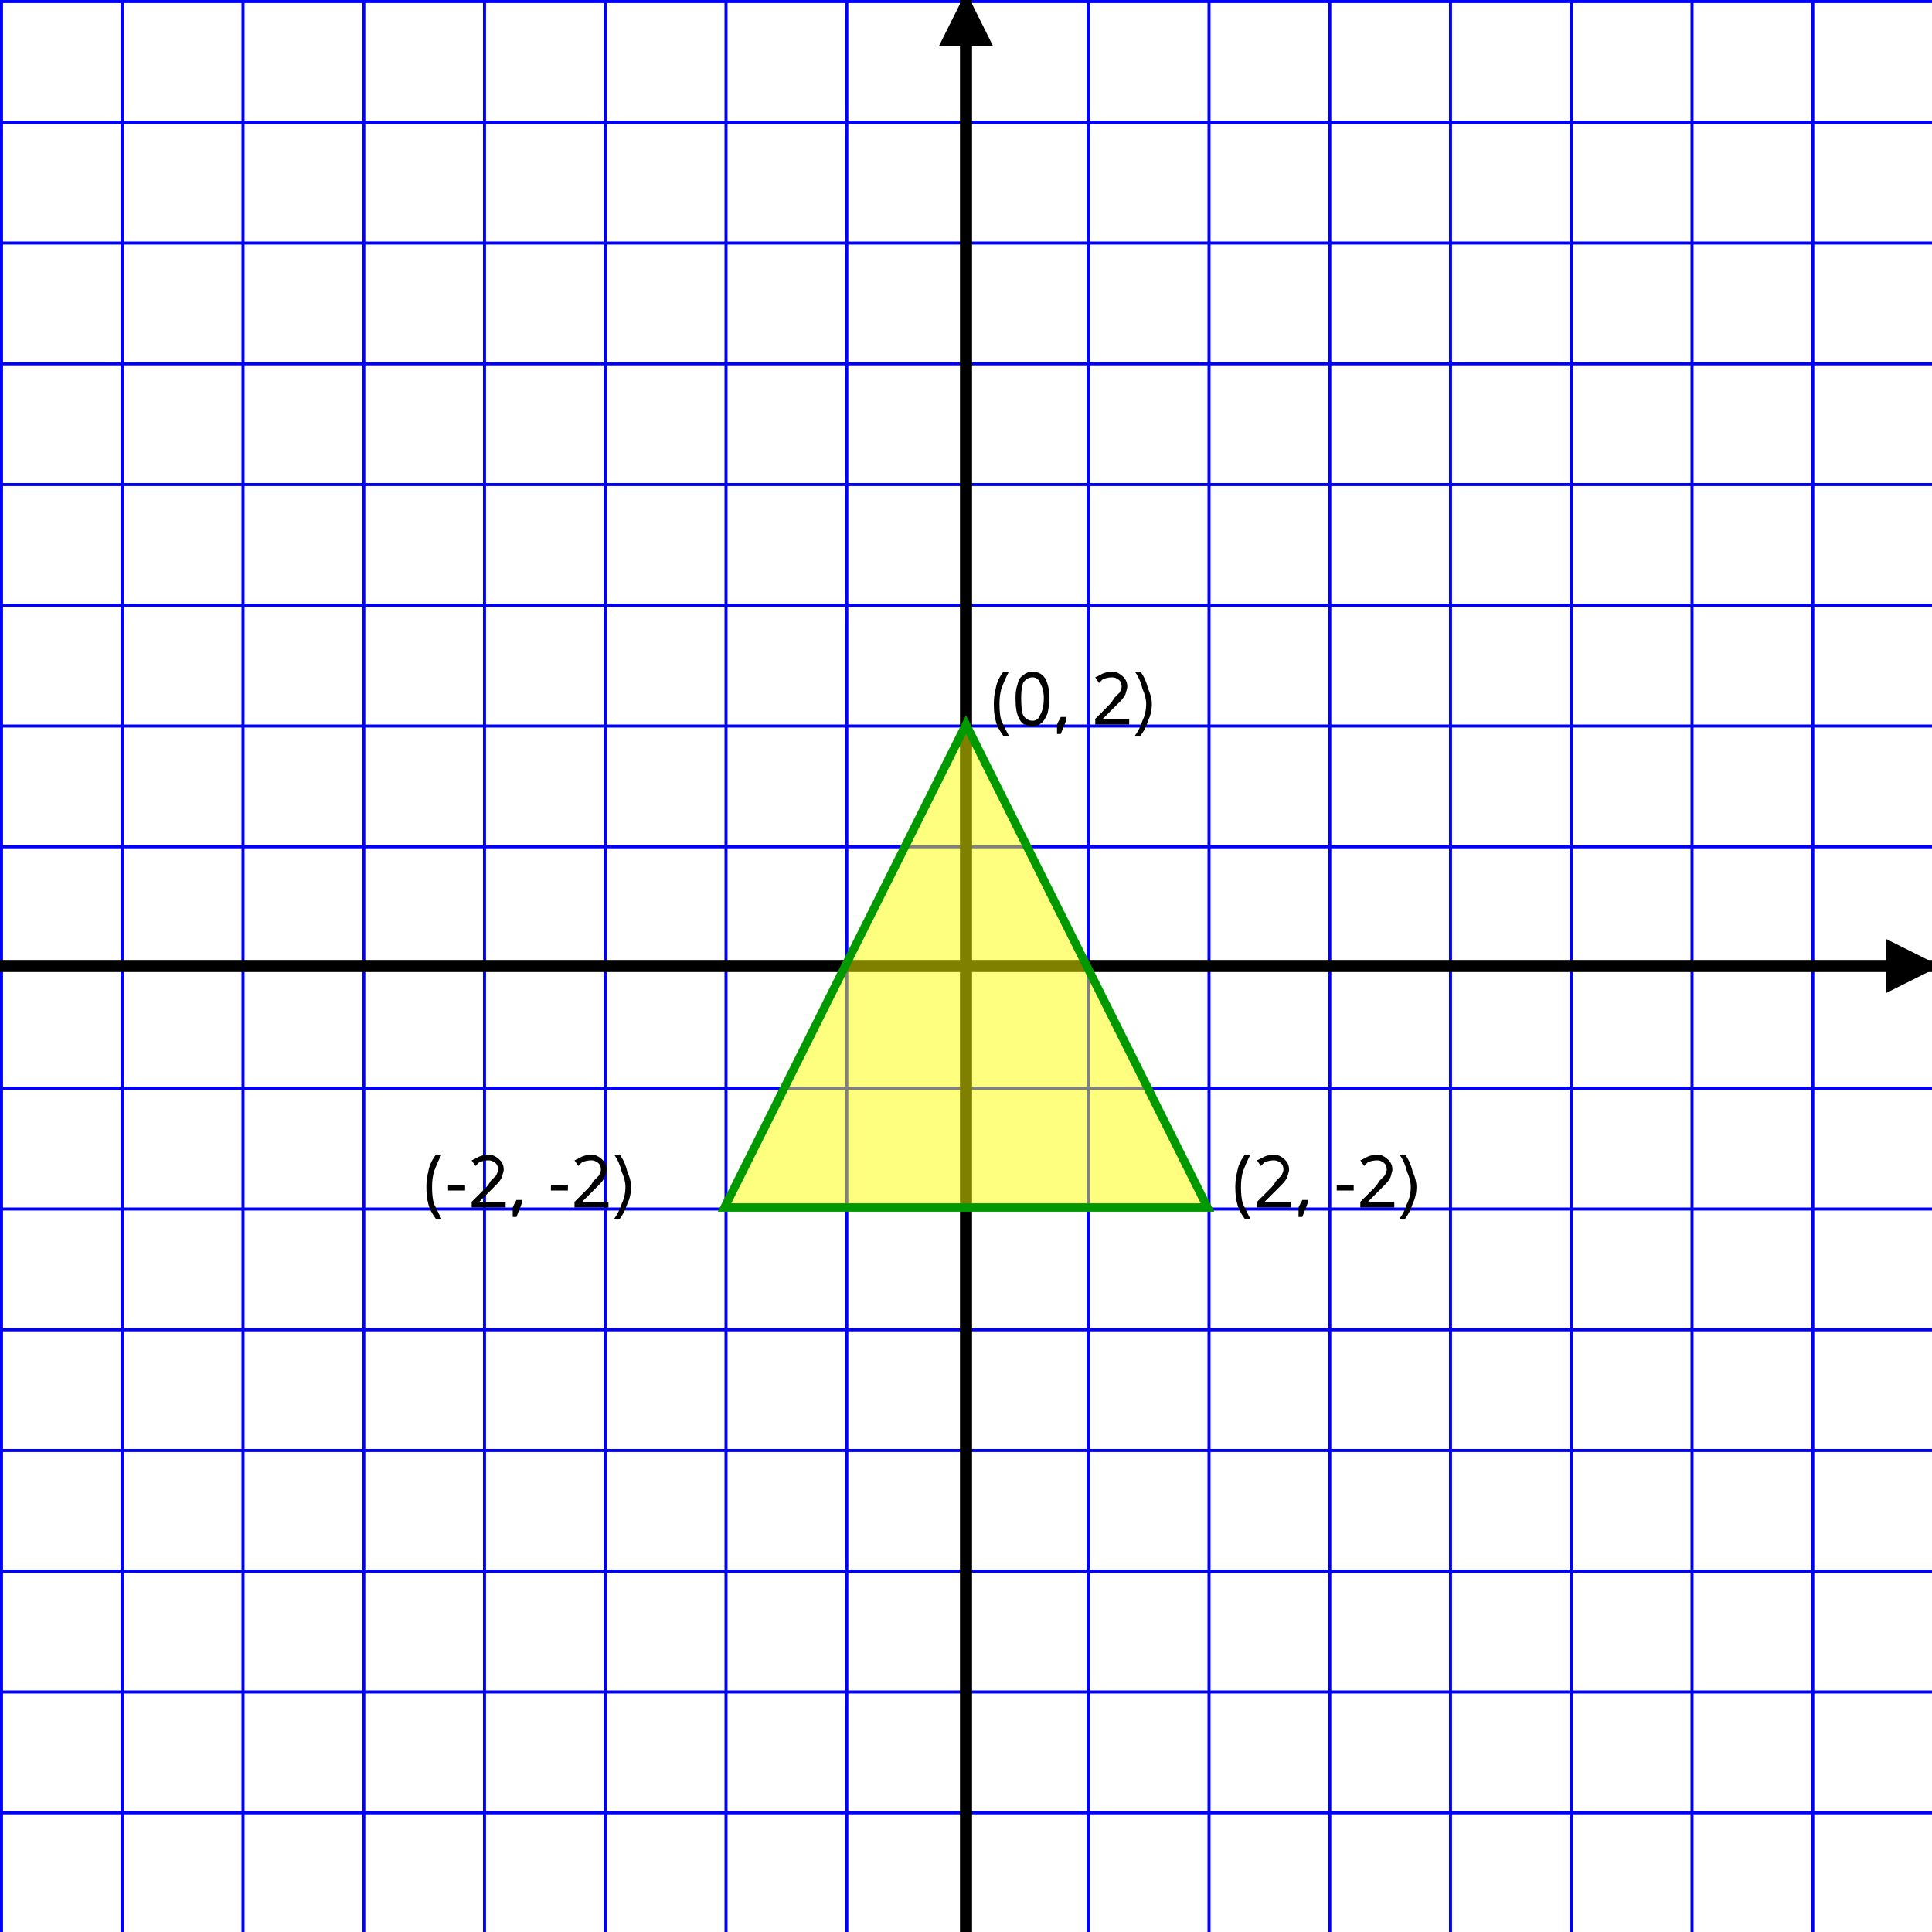
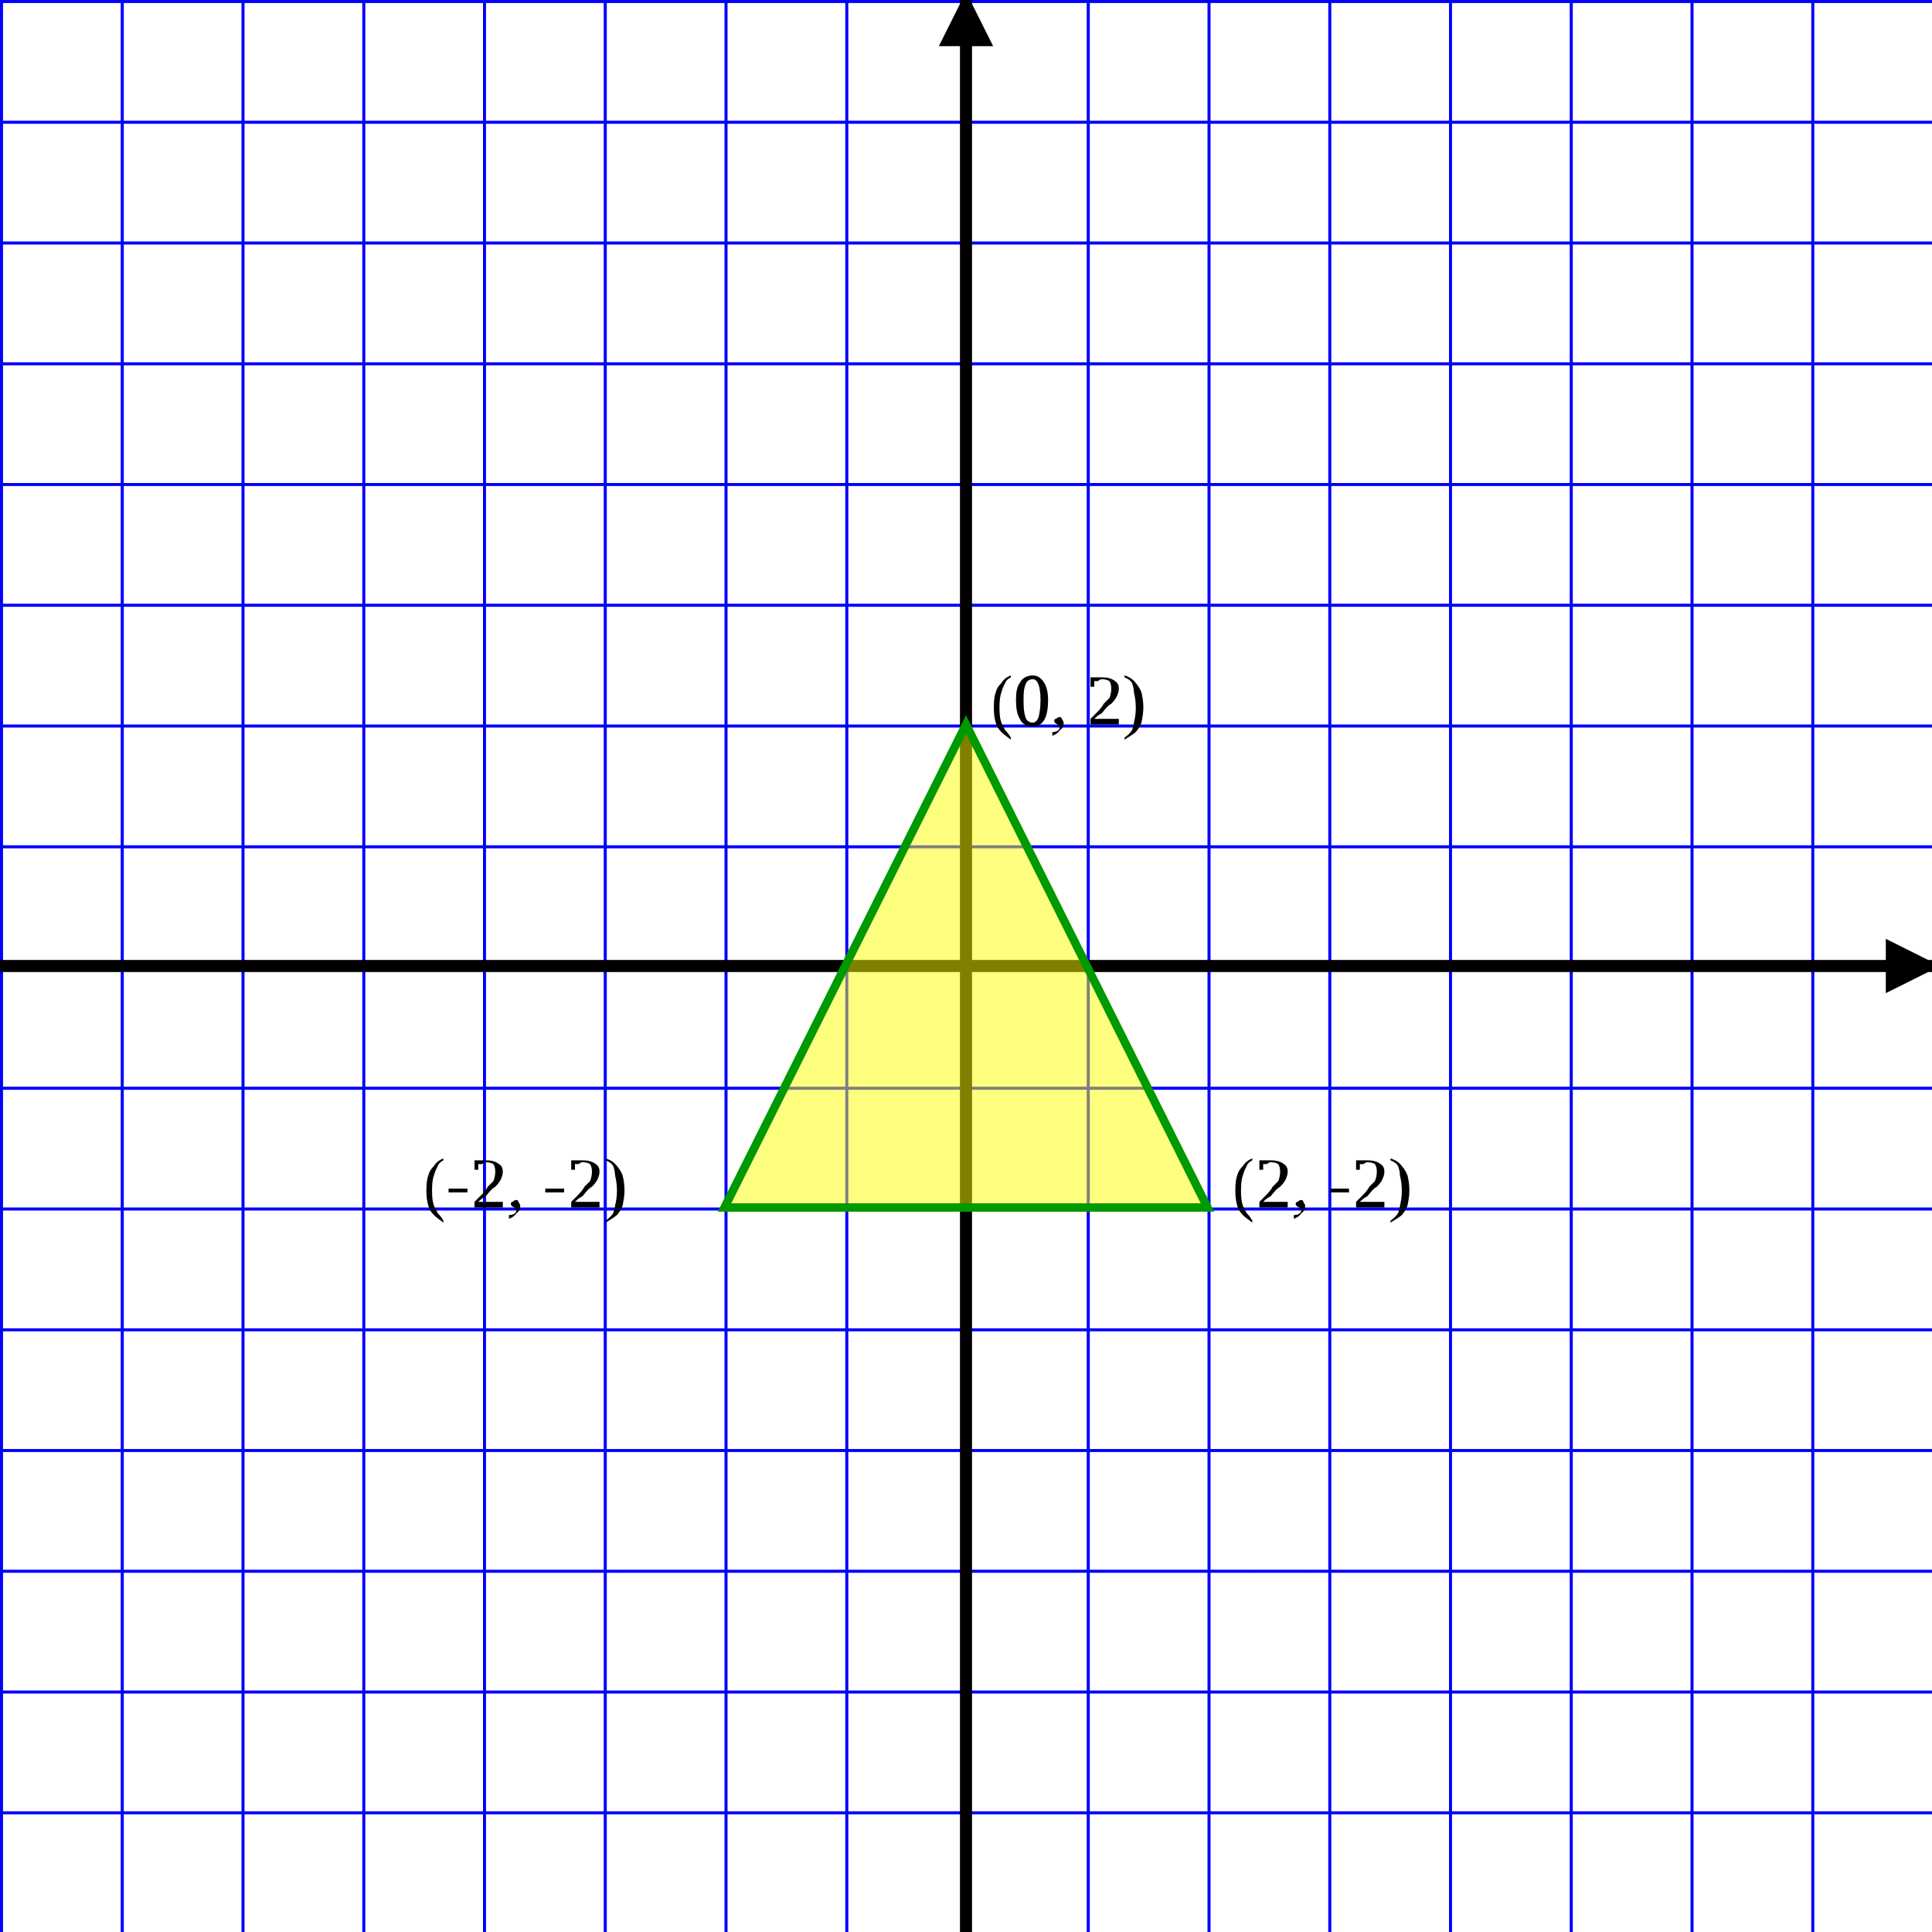
<svg xmlns="http://www.w3.org/2000/svg" width="6in" height="6in" viewBox="0 0 16 16" style="background-color: Cornsilk">"
  <defs>
    <pattern id="grid" width="1" height="1" patternUnits="userSpaceOnUse">
      <path d="M 1 0 L 0 0 0 1" fill="none" stroke="blue" stroke-width="0.05" />
    </pattern>
    <marker id="arrow" viewBox="0 0 10 10" refX="8.5" refY="5" markerUnits="strokeWidth" markerWidth="6" markerHeight="4.5" orient="auto">
      <path d="M 0 0 L 10 5 L 0 10 z" />
    </marker>
  </defs>
  <rect width="100%" height="100%" fill="url(#grid)" />
  <g transform="translate(8, 8) scale(1, -1)">
    <line x1="-8" y1="0" x2="8" y2="0" marker-end="url(#arrow)" stroke="black" stroke-width="0.1" />
    <line x1="0" y1="-8" x2="0" y2="8" marker-end="url(#arrow)" stroke="black" stroke-width="0.1" />
    <polygon points="0, 2 -2, -2 2, -2" stroke-width="2.5" vector-effect="non-scaling-stroke" stroke="#009900" fill="yellow" style="fill-opacity: 0.5;">
      <animateTransform id="AtoB" attributeName="transform" type="scale" from="1, 1" to="1, -1" begin="accessKey(1)" dur="1s" fill="freeze" />
      <animateTransform id="BtoA" attributeName="transform" type="scale" to="1, 1" begin="accessKey(r)" dur="0.25s" fill="freeze" />
    </polygon>
-     <text x="0.2" y="-2" transform="scale(1, -1)" font-size="0.6" font-family="Ubuntu Mono">(0, 2)
+     <text x="0.2" y="-2" transform="scale(1, -1)" font-size="0.6">(0, 2)
      <set attributeType="CSS" attributeName="visibility" to="hidden" begin="AtoB.begin" />
      <set attributeType="CSS" attributeName="visibility" to="visible" begin="BtoA.end" />
    </text>
-     <text x="-4.5" y="2" transform="scale(1, -1)" font-size="0.6" font-family="Ubuntu Mono">(-2, -2)
+     <text x="-4.5" y="2" transform="scale(1, -1)" font-size="0.6">(-2, -2)
      <set attributeType="CSS" attributeName="visibility" to="hidden" begin="AtoB.begin" />
      <set attributeType="CSS" attributeName="visibility" to="visible" begin="BtoA.end" />
    </text>
-     <text x="2.2" y="2" transform="scale(1, -1)" font-size="0.6" font-family="Ubuntu Mono">(2, -2)
+     <text x="2.2" y="2" transform="scale(1, -1)" font-size="0.6">(2, -2)
      <set attributeType="CSS" attributeName="visibility" to="hidden" begin="AtoB.begin" />
      <set attributeType="CSS" attributeName="visibility" to="visible" begin="BtoA.end" />
    </text>
-     <text x="2.1" y="-2" transform="scale(1, -1)" font-size="0.6" font-family="Ubuntu Mono" visibility="hidden">(2, 2)
+     <text x="2.1" y="-2" transform="scale(1, -1)" font-size="0.6" visibility="hidden">(2, 2)
      <set attributeType="CSS" attributeName="visibility" to="visible" begin="AtoB.end" />
      <set attributeType="CSS" attributeName="visibility" to="hidden" begin="BtoA.begin" />
    </text>
-     <text x="-4.2" y="-2" transform="scale(1, -1)" font-size="0.6" font-family="Ubuntu Mono" visibility="hidden">(-2, 2)
+     <text x="-4.2" y="-2" transform="scale(1, -1)" font-size="0.6" visibility="hidden">(-2, 2)
      <set attributeType="CSS" attributeName="visibility" to="visible" begin="AtoB.end" />
      <set attributeType="CSS" attributeName="visibility" to="hidden" begin="BtoA.begin" />
    </text>
-     <text x="0.3" y="2" transform="scale(1, -1)" font-size="0.6" font-family="Ubuntu Mono" visibility="hidden">(0, -2)
+     <text x="0.3" y="2" transform="scale(1, -1)" font-size="0.6" visibility="hidden">(0, -2)
      <set attributeType="CSS" attributeName="visibility" to="visible" begin="AtoB.end" />
      <set attributeType="CSS" attributeName="visibility" to="hidden" begin="BtoA.begin" />
    </text>
  </g>
</svg>
